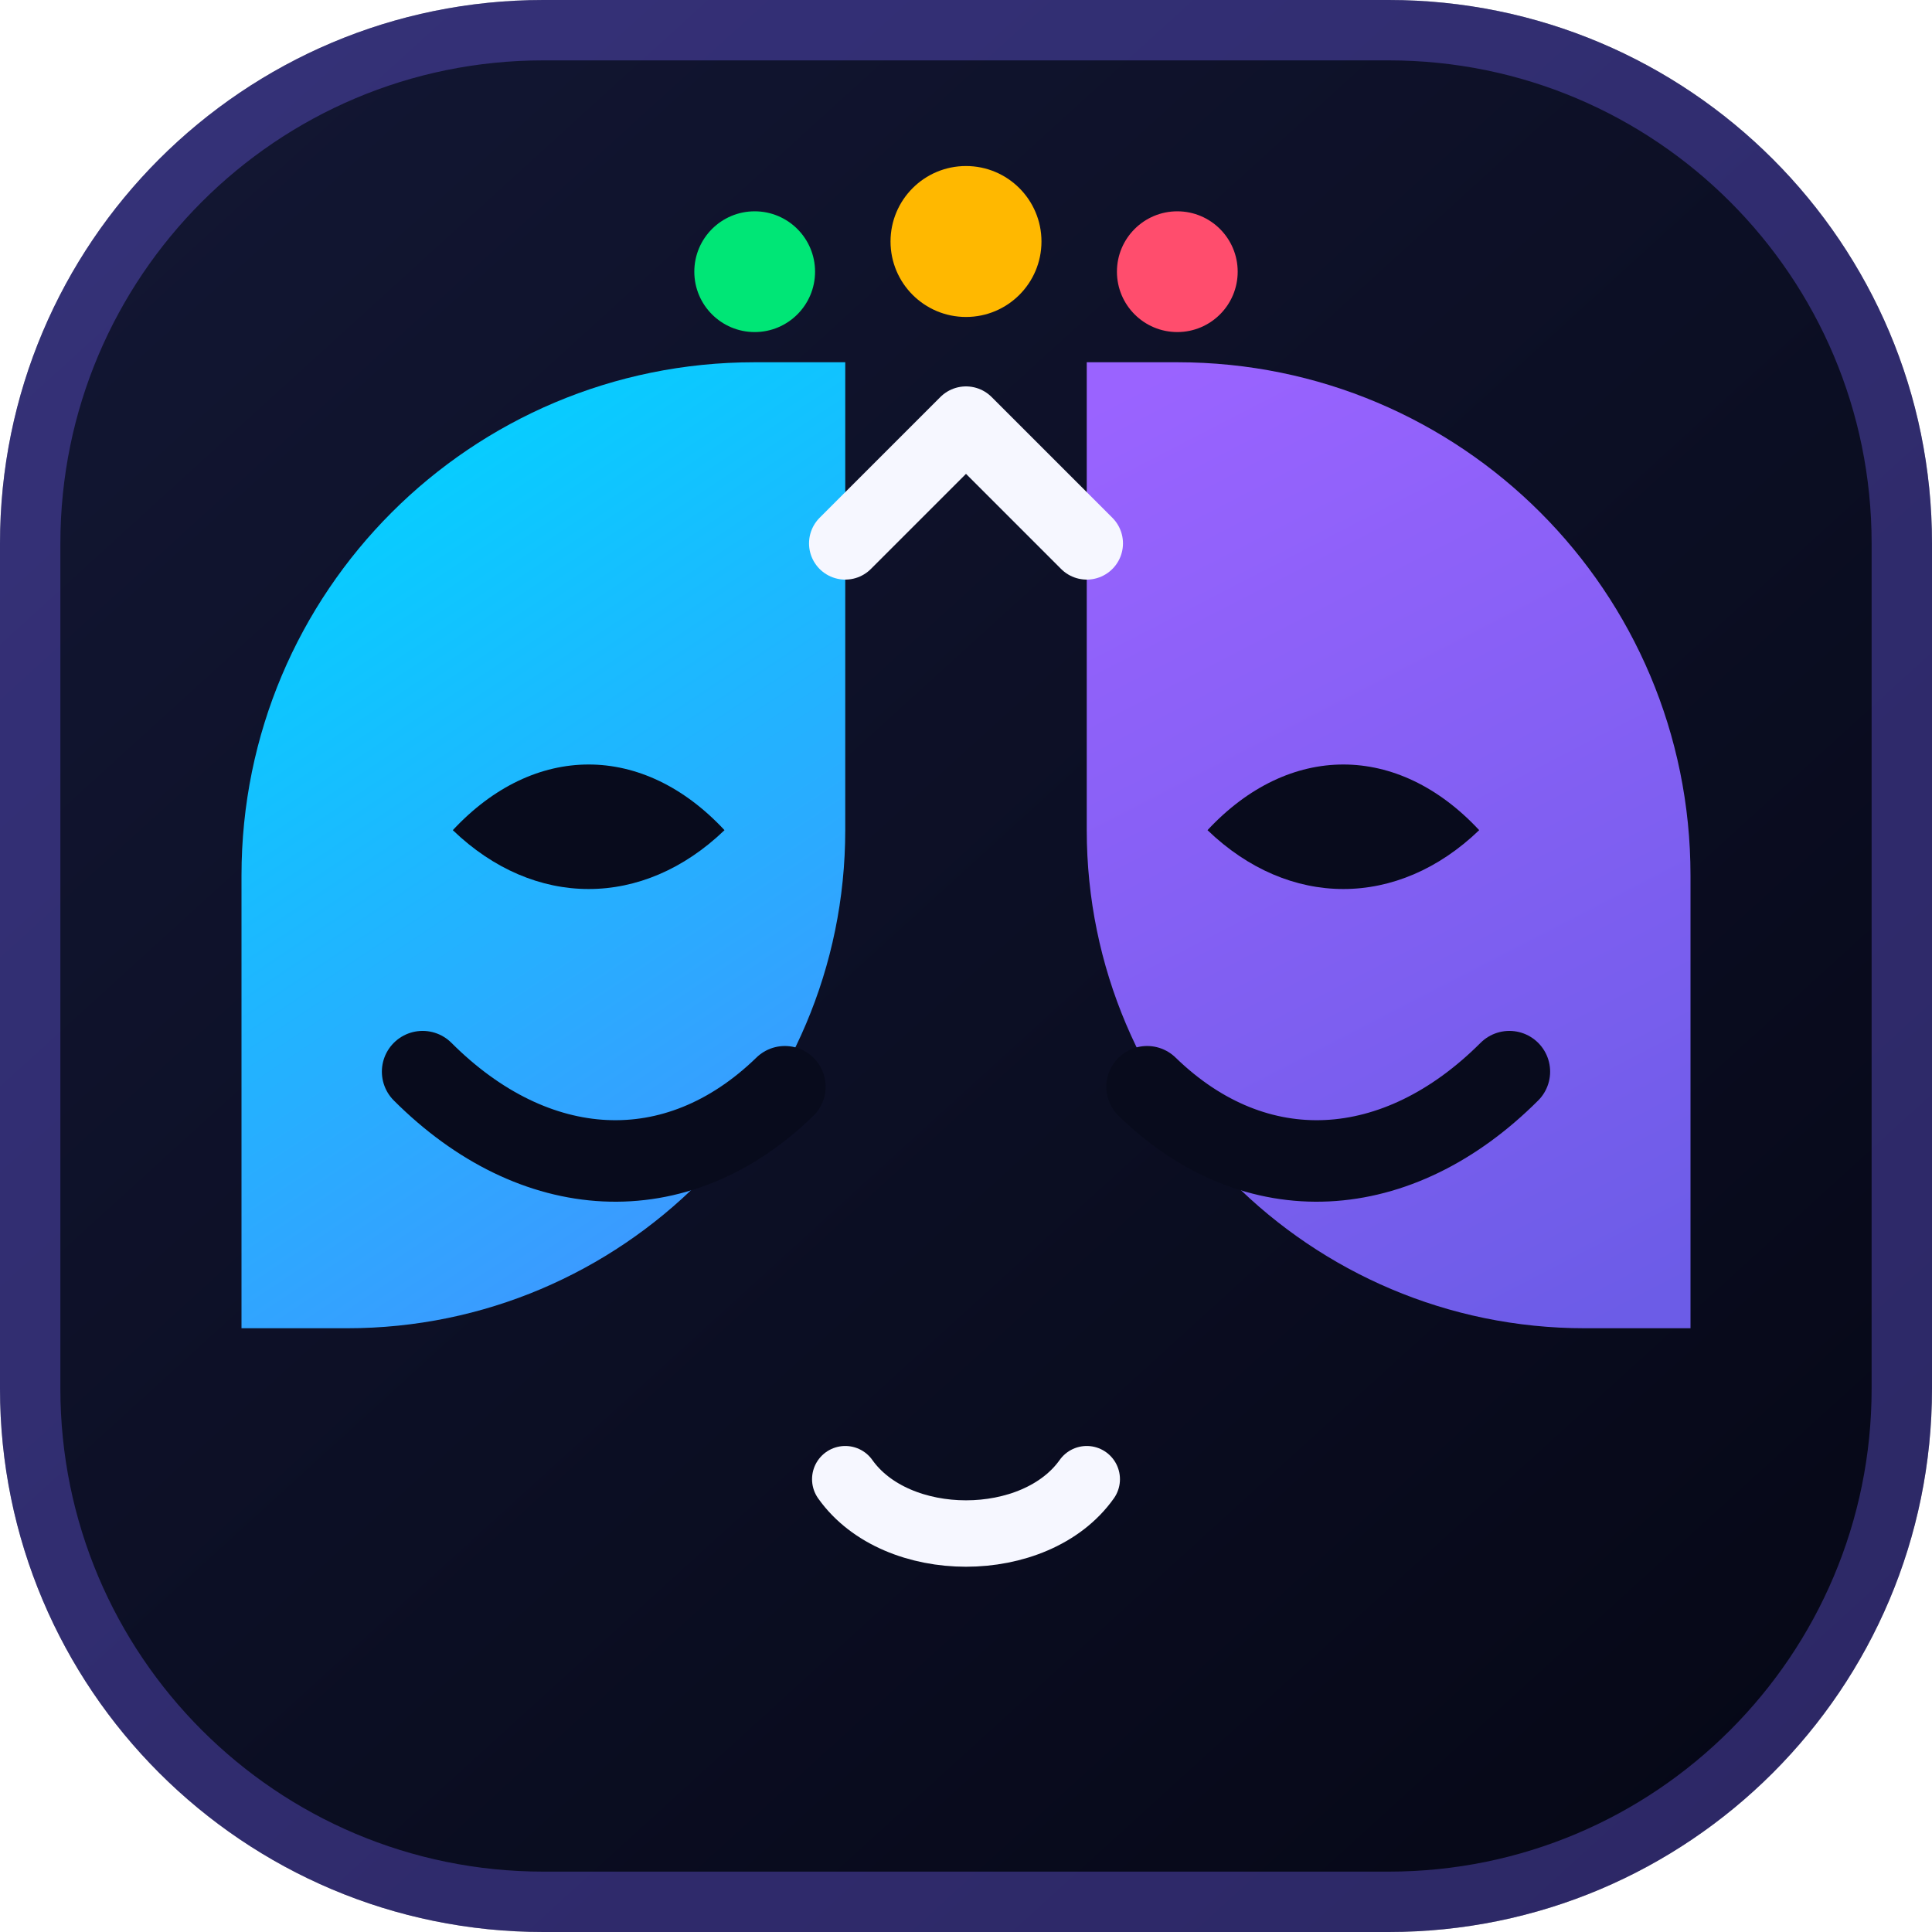
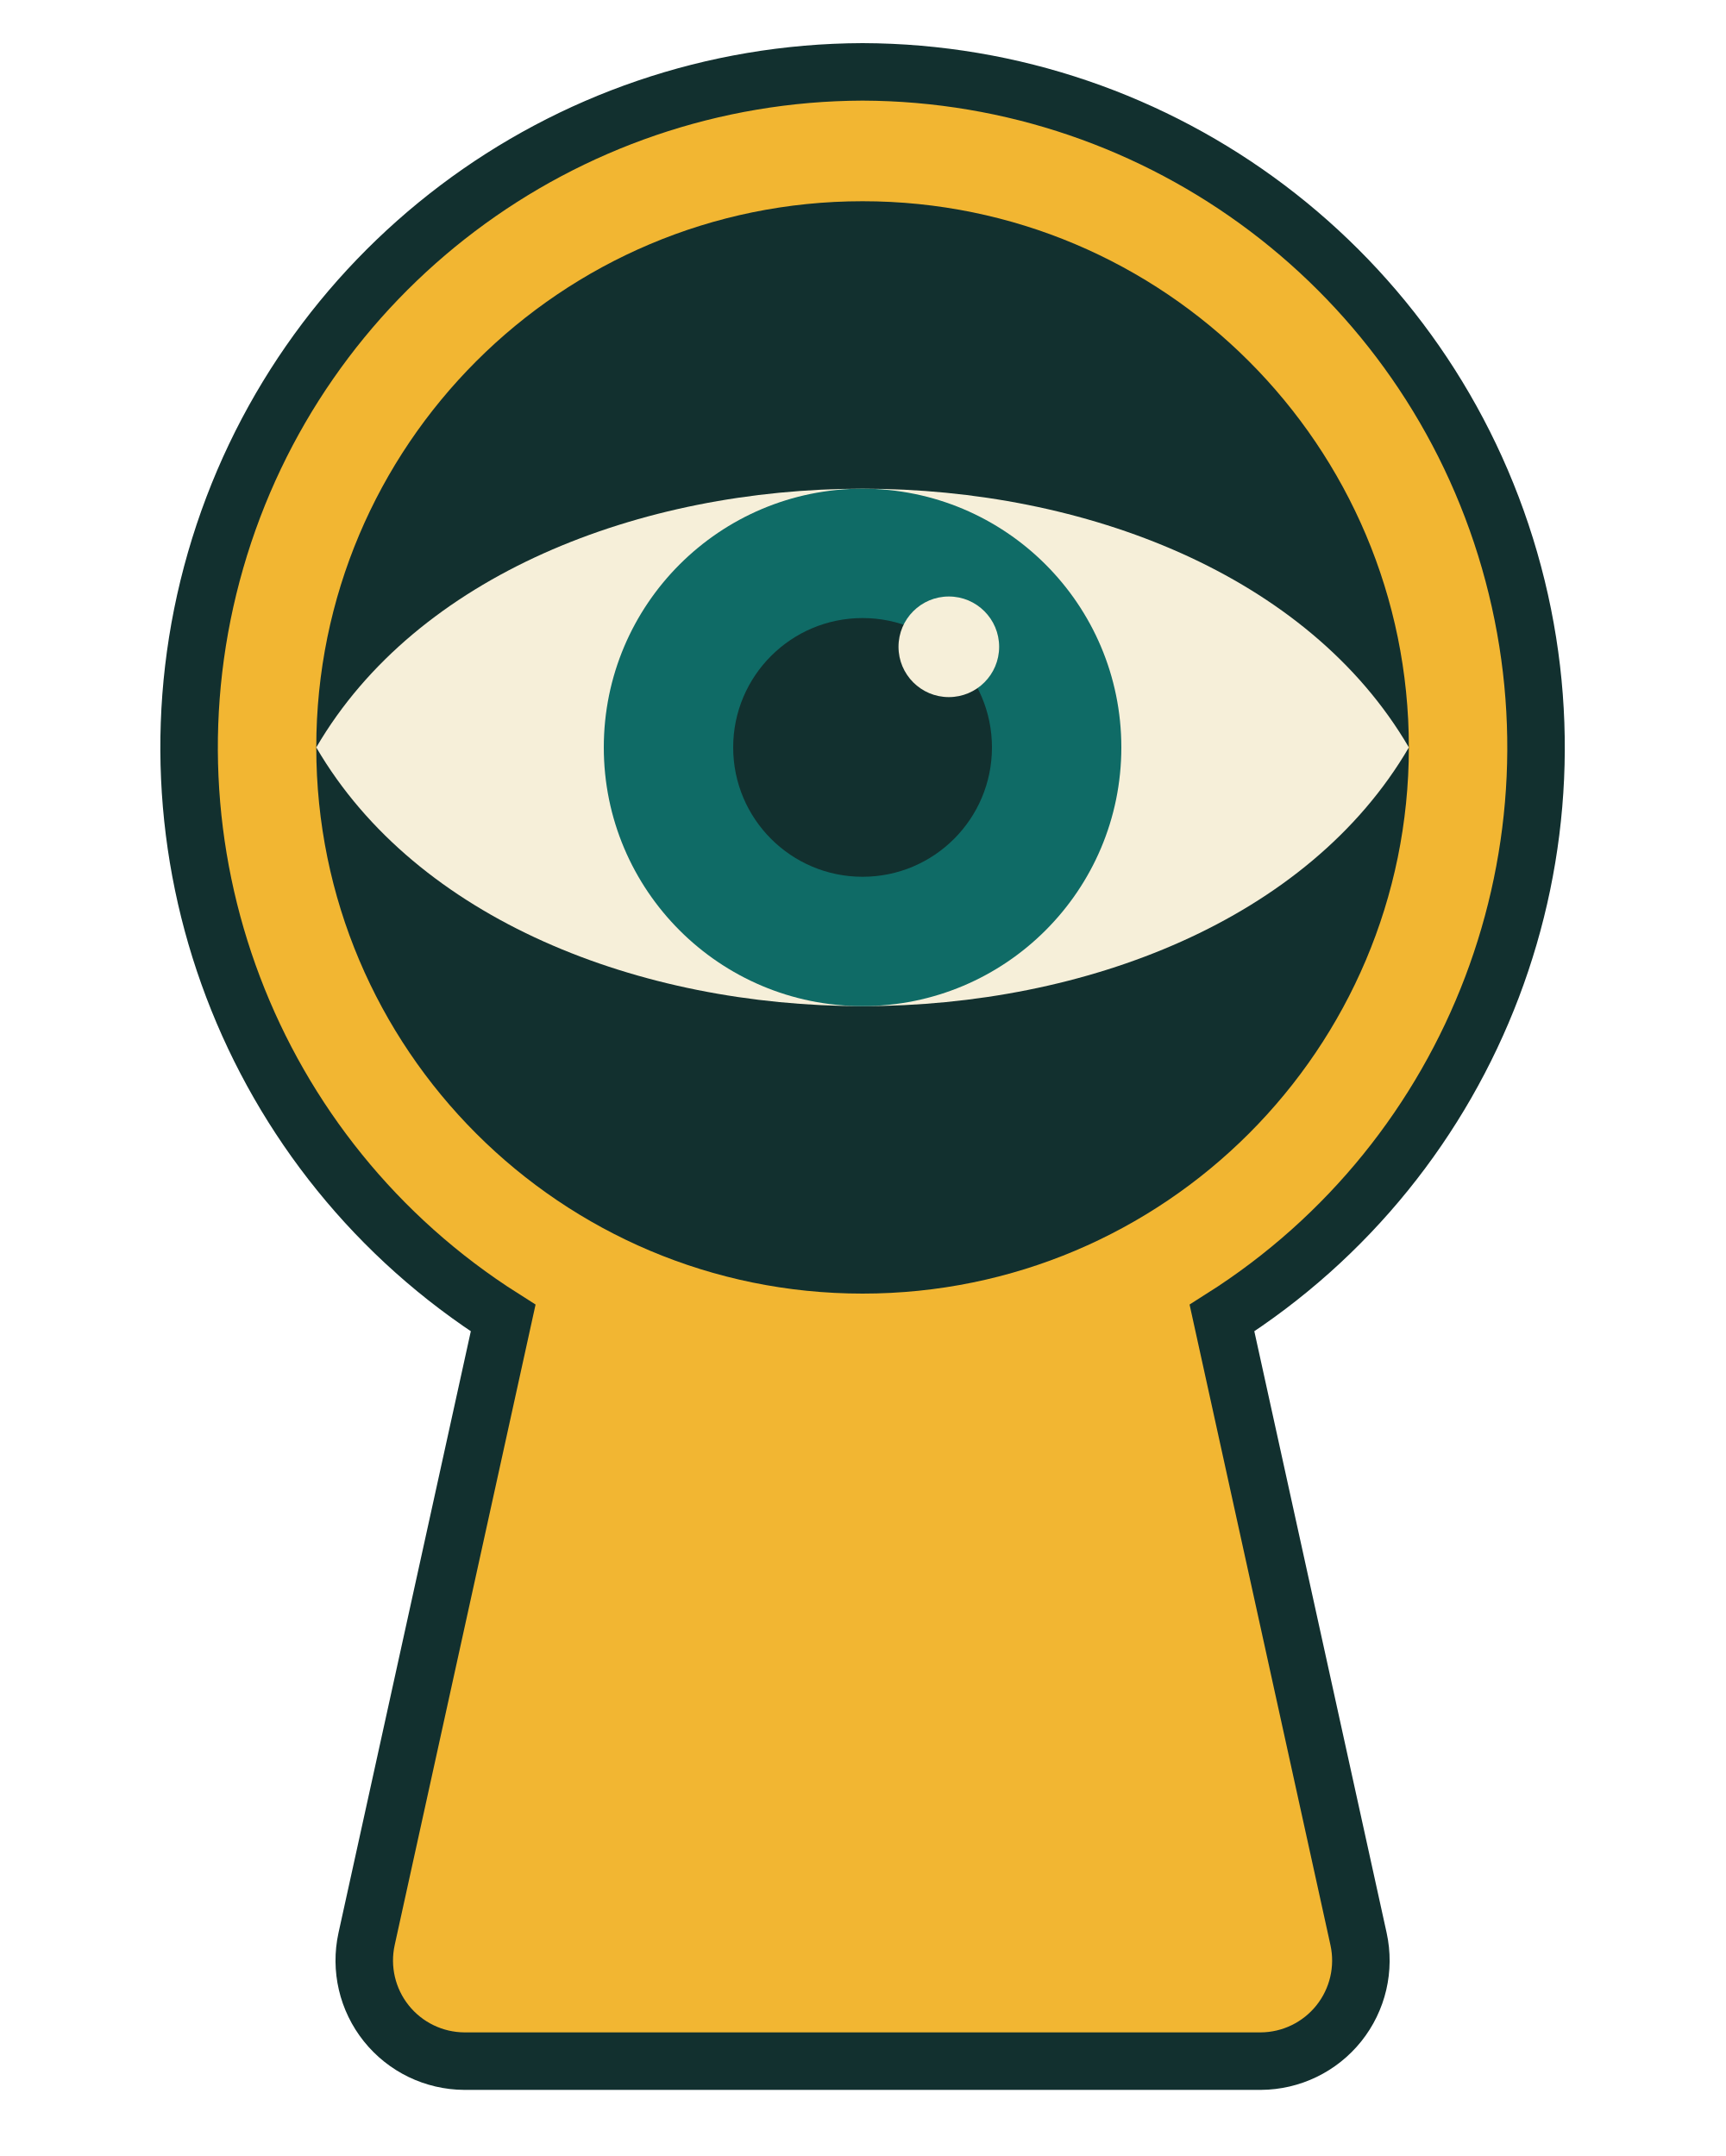
- <svg xmlns="http://www.w3.org/2000/svg" width="64" height="64" viewBox="0 0 64 64" fill="none">
-   <defs>
-     <linearGradient id="bg" x1="7" y1="4" x2="58" y2="60" gradientUnits="userSpaceOnUse">
-       <stop stop-color="#121632" />
-       <stop offset="1" stop-color="#060817" />
-     </linearGradient>
-     <linearGradient id="left" x1="10" y1="14" x2="30" y2="44" gradientUnits="userSpaceOnUse">
-       <stop stop-color="#00D4FF" />
-       <stop offset="1" stop-color="#4A8CFF" />
-     </linearGradient>
-     <linearGradient id="right" x1="37" y1="13" x2="53" y2="44" gradientUnits="userSpaceOnUse">
-       <stop stop-color="#9A63FF" />
-       <stop offset="1" stop-color="#6C5CE7" />
-     </linearGradient>
-   </defs>
-   <rect width="64" height="64" rx="18" fill="url(#bg)" />
-   <rect x="1" y="1" width="62" height="62" rx="17" stroke="#6C5CE7" stroke-opacity=".38" stroke-width="2" />
-   <path d="M8 29C8 19.6 15.6 12 25 12H28V27.5C28 36.6 20.6 44 11.5 44H8V29Z" fill="url(#left)" />
-   <path d="M36 12H39C48.4 12 56 19.6 56 29V44H52.5C43.4 44 36 36.6 36 27.5V12Z" fill="url(#right)" />
-   <path d="M15 27.5C17.7 24.6 21.3 24.6 24 27.5C21.3 30.1 17.7 30.1 15 27.5Z" fill="#080B1C" />
-   <path d="M40 27.5C42.7 24.6 46.3 24.6 49 27.5C46.3 30.1 42.7 30.1 40 27.5Z" fill="#080B1C" />
-   <path d="M14 35.5C17.7 39.2 22.4 39.5 26 36" stroke="#080B1C" stroke-width="2.7" stroke-linecap="round" />
-   <path d="M38 36C41.6 39.5 46.3 39.2 50 35.5" stroke="#080B1C" stroke-width="2.7" stroke-linecap="round" />
-   <path d="M28 18L32 14L36 18" stroke="#F6F7FF" stroke-width="2.4" stroke-linecap="round" stroke-linejoin="round" />
-   <circle cx="32" cy="8" r="2.5" fill="#FFB800" />
-   <circle cx="25" cy="9" r="2" fill="#00E676" />
-   <circle cx="39" cy="9" r="2" fill="#FF4D6D" />
-   <path d="M28 49C29.7 51.4 34.3 51.4 36 49" stroke="#F6F7FF" stroke-width="2.2" stroke-linecap="round" />
+ <svg xmlns="http://www.w3.org/2000/svg" viewBox="0 0 120 150">
+   <path fill="#f2b632" stroke="#12302f" stroke-width="4" d="M60 5a47 47 0 0 1 25 86.700l9.500 43.200a7 7 0 0 1-6.800 8.500H32.300a7 7 0 0 1-6.800-8.500l9.500-43.200A47 47 0 0 1 60 5Z" />
+   <circle cx="60" cy="52" r="38" fill="#12302f" />
+   <path fill="#f6efd9" d="M22 52C36 28 84 28 98 52C84 76 36 76 22 52Z" />
+   <circle cx="60" cy="52" r="18" fill="#0f6b66" />
+   <circle cx="60" cy="52" r="9" fill="#12302f" />
+   <circle cx="66" cy="45" r="3.500" fill="#f6efd9" />
</svg>
